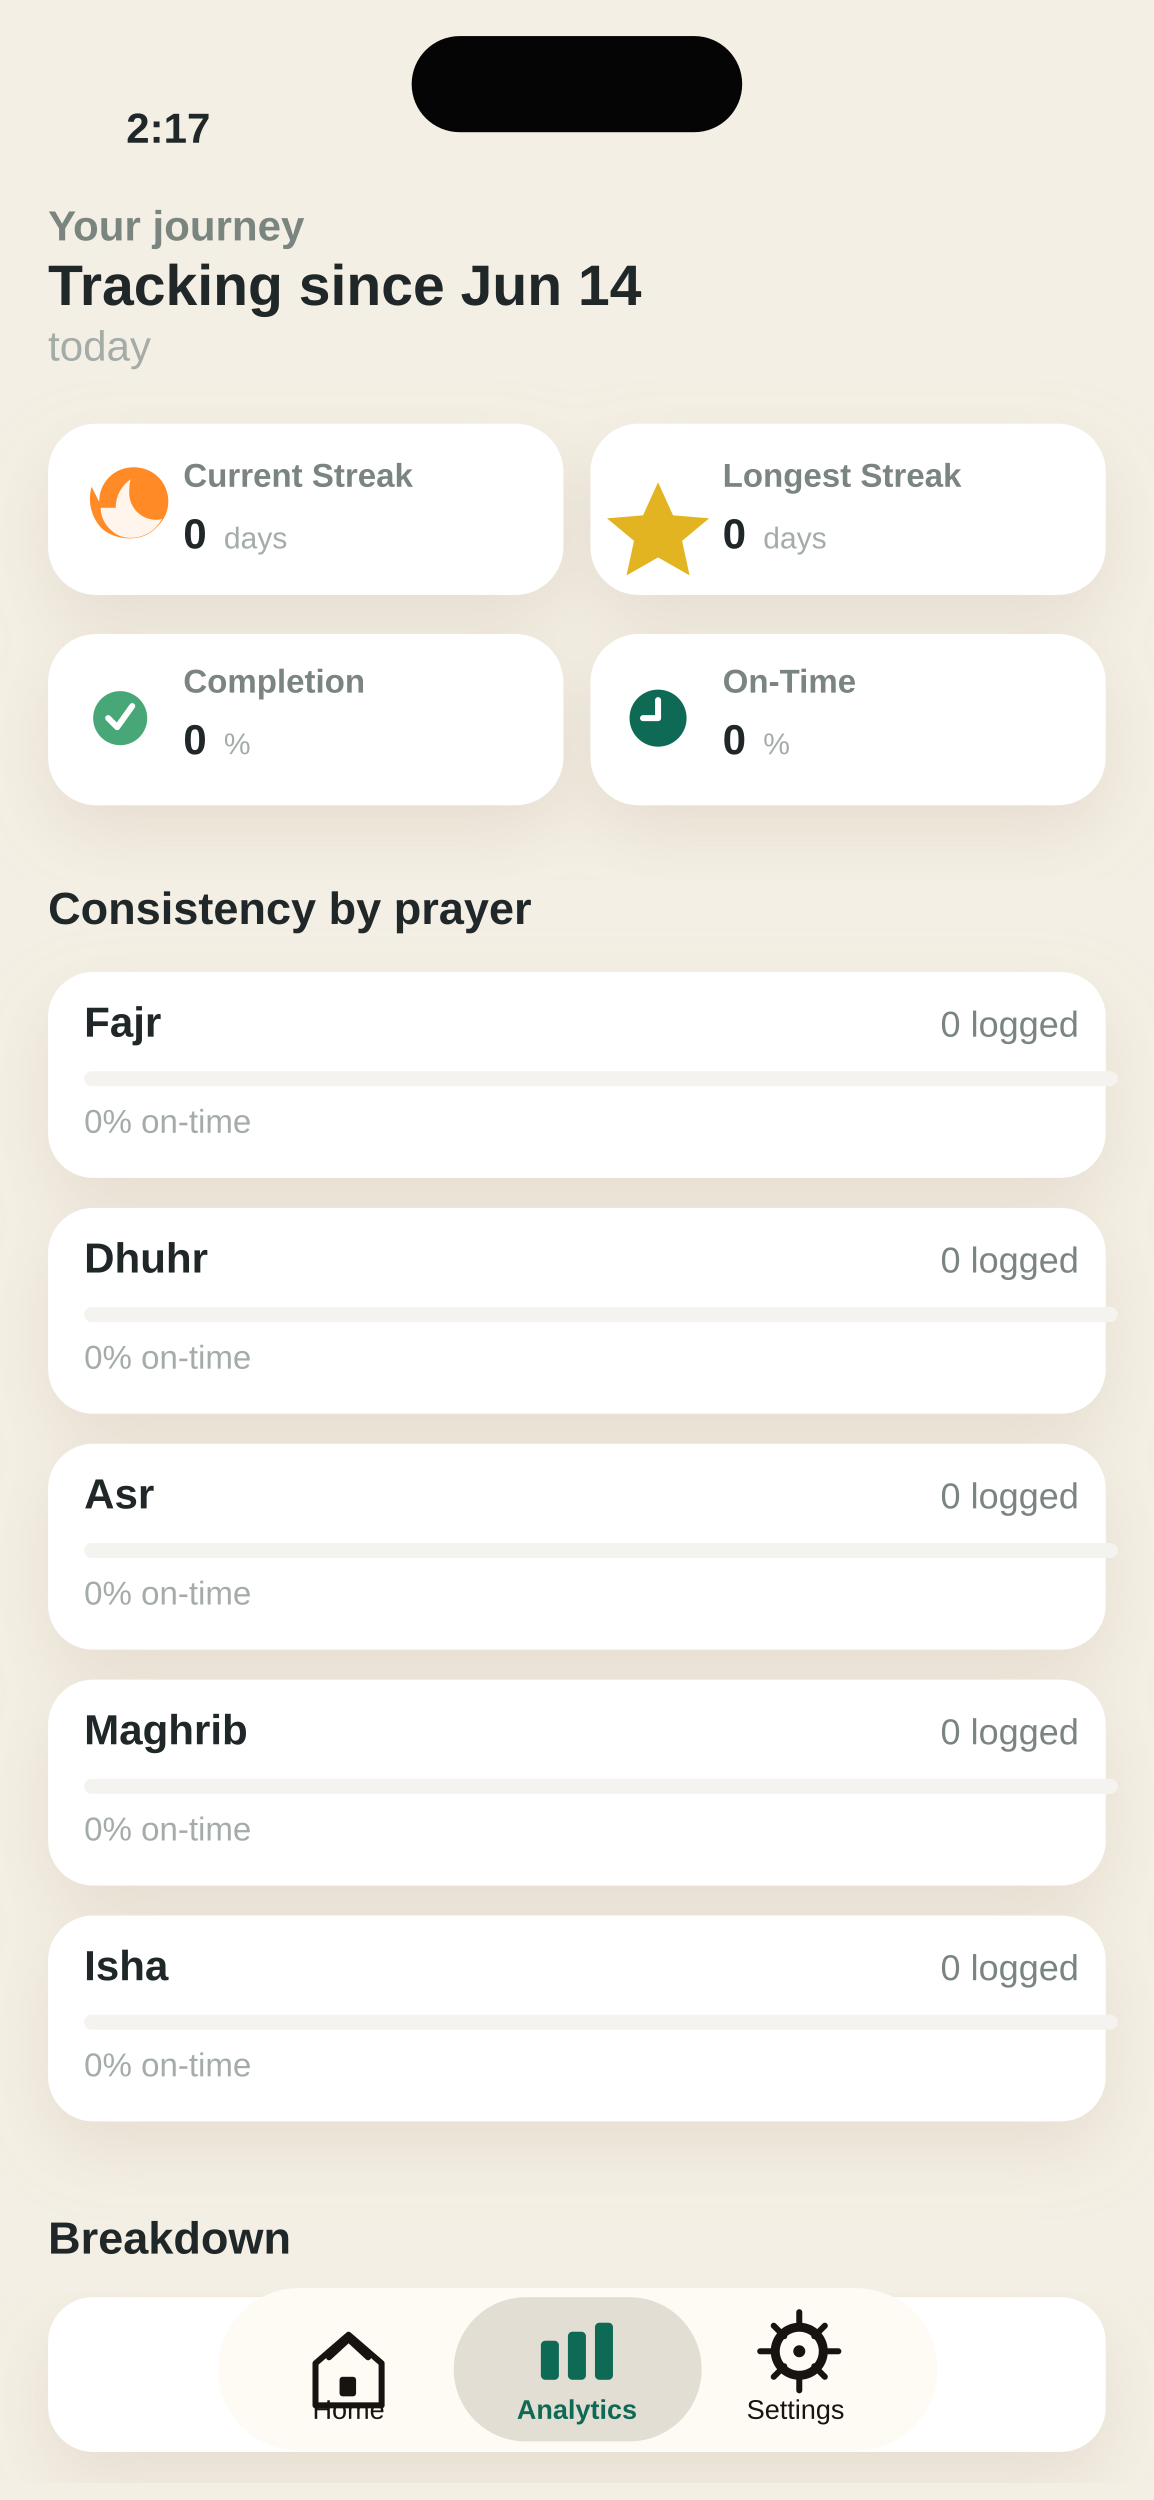
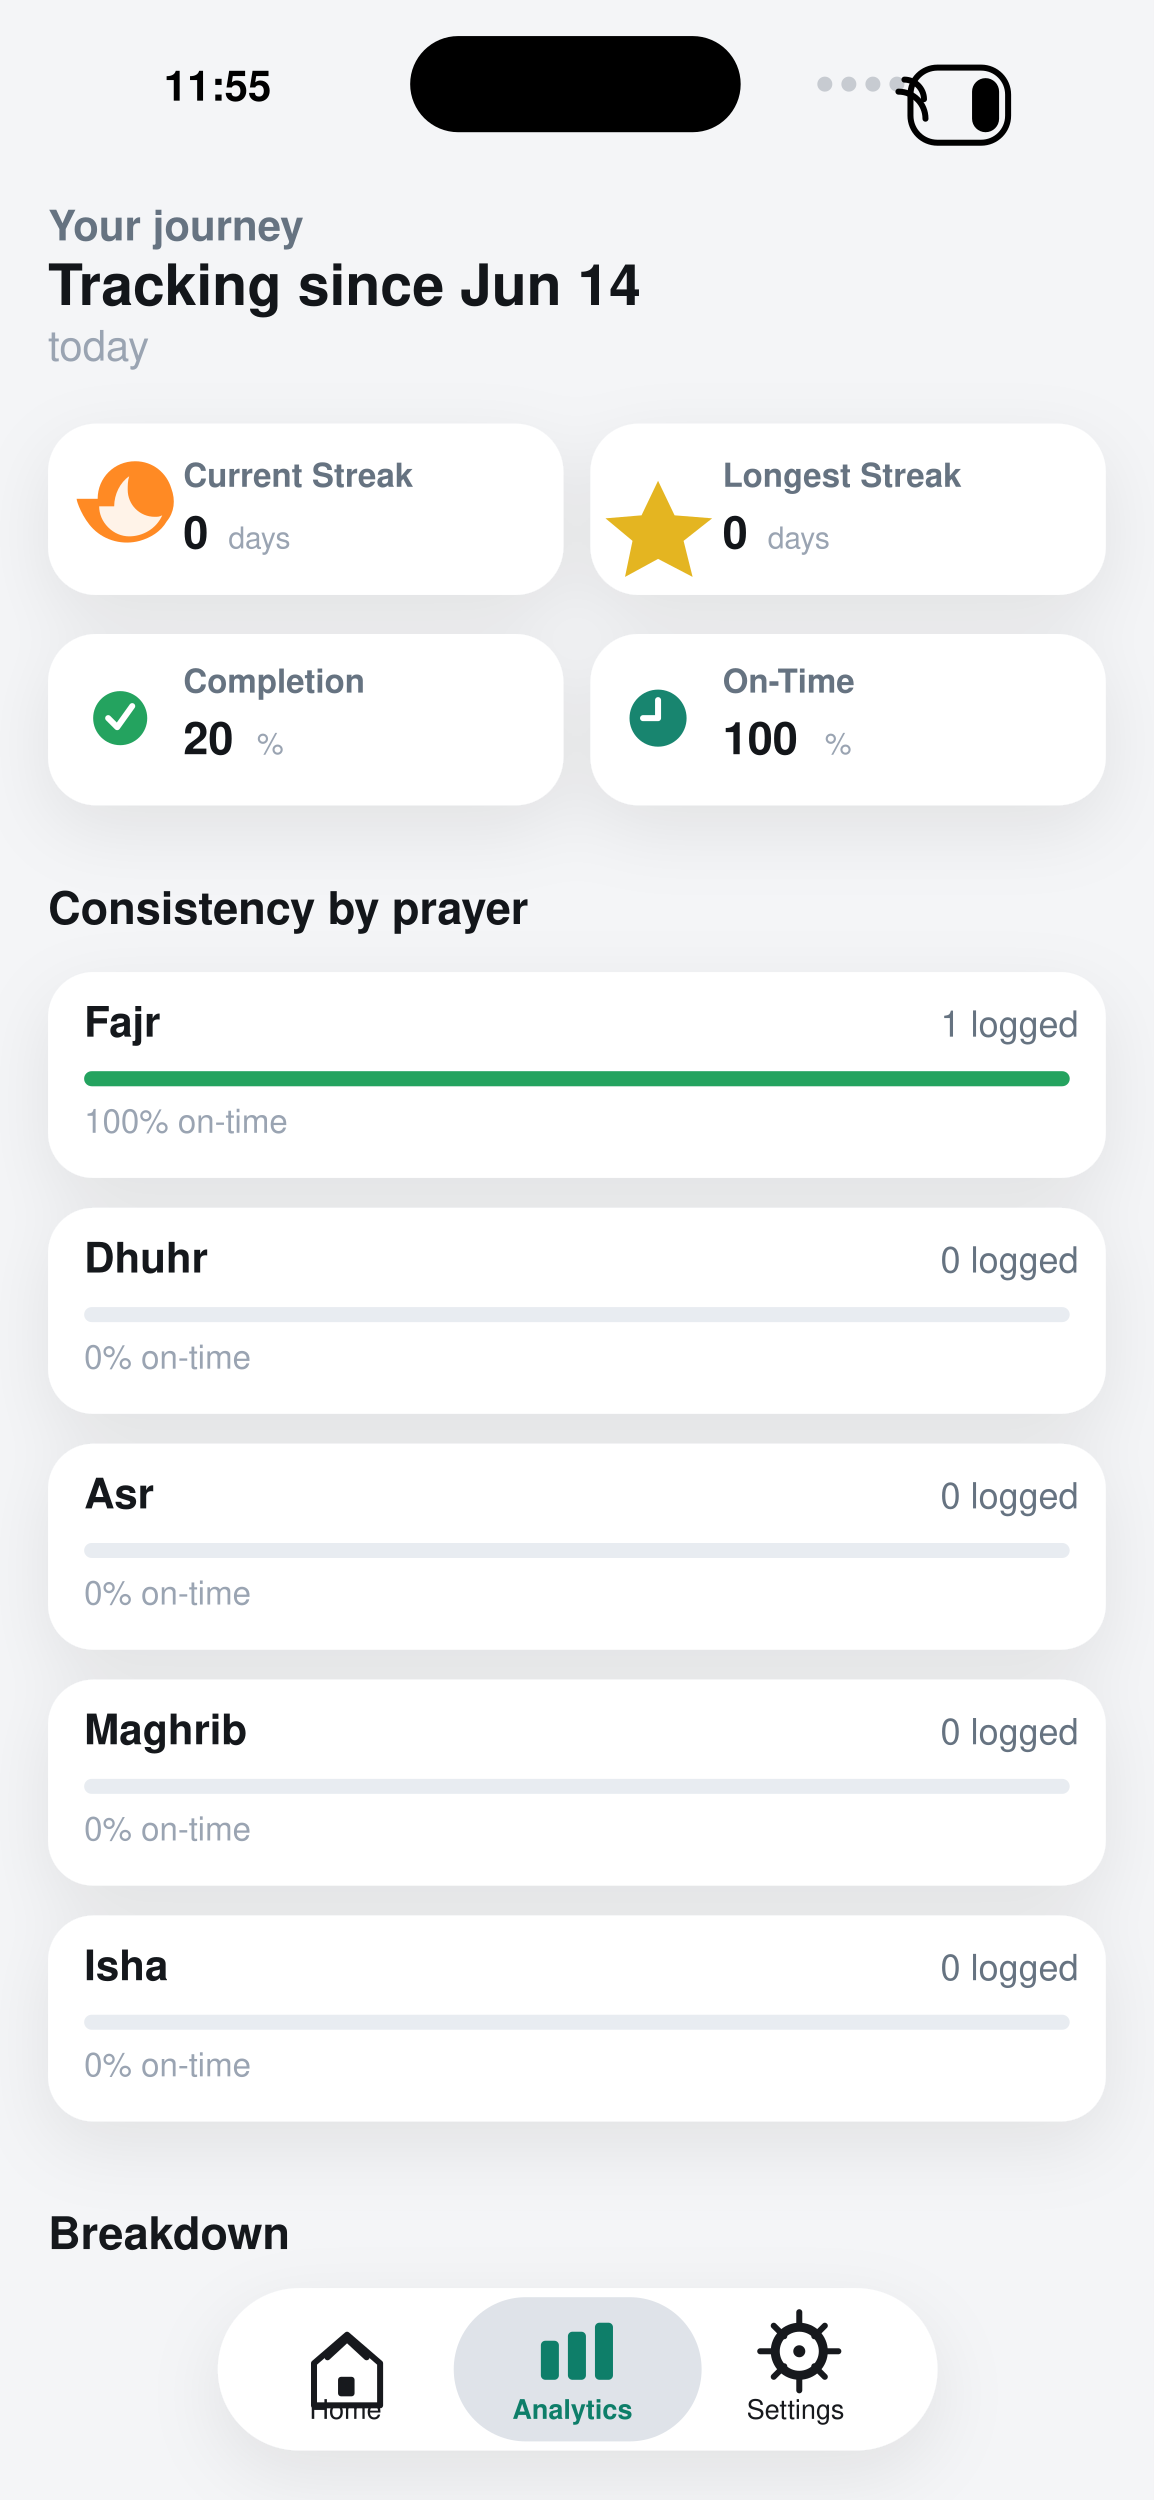
<svg xmlns="http://www.w3.org/2000/svg" width="768" height="1664" viewBox="0 0 768 1664" fill="none">
-   <rect width="768" height="1664" fill="#F4EFE4" />
-   <rect x="274" y="24" width="220" height="64" rx="32" fill="#050505" />
-   <text x="84" y="95" fill="#202728" font-family="Arial, Helvetica, sans-serif" font-size="28" font-weight="700">2:17</text>
-   <text x="32" y="160" fill="#7B8580" font-family="Arial, Helvetica, sans-serif" font-size="28" font-weight="600">Your journey</text>
-   <text x="32" y="203" fill="#202728" font-family="Arial, Helvetica, sans-serif" font-size="38" font-weight="800">Tracking since Jun 14</text>
-   <text x="32" y="240" fill="#A4ACA7" font-family="Arial, Helvetica, sans-serif" font-size="28">today</text>
  <defs>
-     <filter id="shadow" x="-20%" y="-20%" width="140%" height="140%">
-       <feDropShadow dx="0" dy="18" stdDeviation="22" flood-color="#E5DED0" flood-opacity="0.95" />
+     <filter id="cardShadow" x="0" y="0" width="768" height="1664" filterUnits="userSpaceOnUse" color-interpolation-filters="sRGB">
+       <feDropShadow dx="0" dy="16" stdDeviation="24" flood-color="#0F172A" flood-opacity="0.08" />
    </filter>
  </defs>
-   <g filter="url(#shadow)">
+   <rect width="768" height="1664" fill="#F4F5F7" />
+   <text x="109" y="67" fill="#000000" font-family="Helvetica, Arial, sans-serif" font-size="28" font-weight="700">11:55</text>
+   <rect x="273" y="24" width="220" height="64" rx="32" fill="#000000" />
+   <circle cx="549" cy="56" r="5" fill="#C7CBD1" />
+   <circle cx="565" cy="56" r="5" fill="#C7CBD1" />
+   <circle cx="581" cy="56" r="5" fill="#C7CBD1" />
+   <circle cx="597" cy="56" r="5" fill="#C7CBD1" />
+   <path d="M624 45h29c10 0 18 8 18 18v14c0 10-8 18-18 18h-29c-10 0-18-8-18-18V63c0-10 8-18 18-18Z" stroke="#000000" stroke-width="4" />
+   <rect x="647" y="52" width="18" height="36" rx="9" fill="#000000" />
+   <path d="M602 53c7 0 13 6 13 13" stroke="#000000" stroke-width="4" stroke-linecap="round" />
+   <path d="M598 61c10 0 18 8 18 18" stroke="#000000" stroke-width="4" stroke-linecap="round" />
+   <text x="32" y="160" fill="#667381" font-family="Helvetica, Arial, sans-serif" font-size="28" font-weight="600">Your journey</text>
+   <text x="32" y="203" fill="#13161A" font-family="Helvetica, Arial, sans-serif" font-size="38" font-weight="800">Tracking since Jun 14</text>
+   <text x="32" y="240" fill="#9AA4B2" font-family="Helvetica, Arial, sans-serif" font-size="28">today</text>
+   <g filter="url(#cardShadow)">
    <rect x="32" y="282" width="343" height="114" rx="32" fill="#FFFFFF" />
    <rect x="393" y="282" width="343" height="114" rx="32" fill="#FFFFFF" />
    <rect x="32" y="422" width="343" height="114" rx="32" fill="#FFFFFF" />
    <rect x="393" y="422" width="343" height="114" rx="32" fill="#FFFFFF" />
  </g>
-   <path d="M66 334c0-13 10-23 23-23 10 0 19 6 22 16 2 6 1 13-2 18-3 5-8 10-14 12-9 3-20 1-27-5-7-7-10-18-7-28Z" fill="#FF8A26" />
-   <path d="M77 338c0-8 4-15 10-19-1 3-1 6-1 9 0 10 8 18 18 18 1 0 3 0 4-1-4 8-12 13-21 13-6 0-10-2-14-6-4-4-6-9-6-14Z" fill="#FFF5EC" />
-   <text x="122" y="324" fill="#7B8580" font-family="Arial, Helvetica, sans-serif" font-size="22" font-weight="600">Current Streak</text>
-   <text x="122" y="365" fill="#202728" font-family="Arial, Helvetica, sans-serif" font-size="28" font-weight="800">0</text>
-   <text x="149" y="365" fill="#A4ACA7" font-family="Arial, Helvetica, sans-serif" font-size="20">days</text>
-   <path d="M438 321l10 22 24 2-18 15 5 23-21-12-21 12 5-23-18-15 24-2 10-22Z" fill="#E2B422" />
-   <text x="481" y="324" fill="#7B8580" font-family="Arial, Helvetica, sans-serif" font-size="22" font-weight="600">Longest Streak</text>
-   <text x="481" y="365" fill="#202728" font-family="Arial, Helvetica, sans-serif" font-size="28" font-weight="800">0</text>
-   <text x="508" y="365" fill="#A4ACA7" font-family="Arial, Helvetica, sans-serif" font-size="20">days</text>
-   <circle cx="80" cy="478" r="18" fill="#48A776" />
+   <path d="M65 332c0-14 11-25 25-25 12 0 21 8 24 18 3 8 2 16-3 22-4 7-11 11-18 13-11 3-23 0-31-8-7-7-11-18-11-20Z" fill="#FF8A24" />
+   <path d="M76 337c0-8 4-16 10-20-1 3-1 6-1 9 0 10 8 18 18 18 2 0 3 0 5-1-4 9-13 14-22 14-5 0-10-2-14-6-4-4-6-9-6-14Z" fill="#FFF3E8" />
+   <text x="122" y="324" fill="#667381" font-family="Helvetica, Arial, sans-serif" font-size="22" font-weight="600">Current Streak</text>
+   <text x="122" y="365" fill="#13161A" font-family="Helvetica, Arial, sans-serif" font-size="30" font-weight="800">0</text>
+   <text x="152" y="365" fill="#9AA4B2" font-family="Helvetica, Arial, sans-serif" font-size="20">days</text>
+   <path d="M438 320l11 23 25 2-19 15 6 24-23-12-22 12 5-24-18-15 24-2 11-23Z" fill="#E4B521" />
+   <text x="481" y="324" fill="#667381" font-family="Helvetica, Arial, sans-serif" font-size="22" font-weight="600">Longest Streak</text>
+   <text x="481" y="365" fill="#13161A" font-family="Helvetica, Arial, sans-serif" font-size="30" font-weight="800">0</text>
+   <text x="511" y="365" fill="#9AA4B2" font-family="Helvetica, Arial, sans-serif" font-size="20">days</text>
+   <circle cx="80" cy="478" r="18" fill="#24A35F" />
  <path d="M72 478l6 6 10-14" stroke="#FFFFFF" stroke-width="4" stroke-linecap="round" stroke-linejoin="round" />
-   <text x="122" y="461" fill="#7B8580" font-family="Arial, Helvetica, sans-serif" font-size="22" font-weight="600">Completion</text>
-   <text x="122" y="502" fill="#202728" font-family="Arial, Helvetica, sans-serif" font-size="28" font-weight="800">0</text>
-   <text x="149" y="502" fill="#A4ACA7" font-family="Arial, Helvetica, sans-serif" font-size="20">%</text>
-   <circle cx="438" cy="478" r="19" fill="#0F6A55" />
+   <text x="122" y="461" fill="#667381" font-family="Helvetica, Arial, sans-serif" font-size="22" font-weight="600">Completion</text>
+   <text x="122" y="502" fill="#13161A" font-family="Helvetica, Arial, sans-serif" font-size="30" font-weight="800">20</text>
+   <text x="171" y="502" fill="#9AA4B2" font-family="Helvetica, Arial, sans-serif" font-size="20">%</text>
+   <circle cx="438" cy="478" r="19" fill="#18856F" />
  <path d="M438 466v12h-10" stroke="#FFFFFF" stroke-width="4" stroke-linecap="round" stroke-linejoin="round" />
-   <text x="481" y="461" fill="#7B8580" font-family="Arial, Helvetica, sans-serif" font-size="22" font-weight="600">On-Time</text>
-   <text x="481" y="502" fill="#202728" font-family="Arial, Helvetica, sans-serif" font-size="28" font-weight="800">0</text>
-   <text x="508" y="502" fill="#A4ACA7" font-family="Arial, Helvetica, sans-serif" font-size="20">%</text>
-   <text x="32" y="615" fill="#202728" font-family="Arial, Helvetica, sans-serif" font-size="30" font-weight="800">Consistency by prayer</text>
-   <g filter="url(#shadow)">
+   <text x="481" y="461" fill="#667381" font-family="Helvetica, Arial, sans-serif" font-size="22" font-weight="600">On-Time</text>
+   <text x="481" y="502" fill="#13161A" font-family="Helvetica, Arial, sans-serif" font-size="30" font-weight="800">100</text>
+   <text x="549" y="502" fill="#9AA4B2" font-family="Helvetica, Arial, sans-serif" font-size="20">%</text>
+   <text x="32" y="615" fill="#13161A" font-family="Helvetica, Arial, sans-serif" font-size="30" font-weight="800">Consistency by prayer</text>
+   <g filter="url(#cardShadow)">
    <rect x="32" y="647" width="704" height="137" rx="30" fill="#FFFFFF" />
    <rect x="32" y="804" width="704" height="137" rx="30" fill="#FFFFFF" />
    <rect x="32" y="961" width="704" height="137" rx="30" fill="#FFFFFF" />
    <rect x="32" y="1118" width="704" height="137" rx="30" fill="#FFFFFF" />
    <rect x="32" y="1275" width="704" height="137" rx="30" fill="#FFFFFF" />
  </g>
-   <g font-family="Arial, Helvetica, sans-serif">
-     <text x="56" y="690" fill="#202728" font-size="28" font-weight="700">Fajr</text>
-     <text x="626" y="690" fill="#7B8580" font-size="24">0 logged</text>
-     <rect x="56" y="713" width="688" height="10" rx="5" fill="#F5F3EF" />
-     <text x="56" y="754" fill="#A4ACA7" font-size="22">0% on-time</text>
-     <text x="56" y="847" fill="#202728" font-size="28" font-weight="700">Dhuhr</text>
-     <text x="626" y="847" fill="#7B8580" font-size="24">0 logged</text>
-     <rect x="56" y="870" width="688" height="10" rx="5" fill="#F5F3EF" />
-     <text x="56" y="911" fill="#A4ACA7" font-size="22">0% on-time</text>
-     <text x="56" y="1004" fill="#202728" font-size="28" font-weight="700">Asr</text>
-     <text x="626" y="1004" fill="#7B8580" font-size="24">0 logged</text>
-     <rect x="56" y="1027" width="688" height="10" rx="5" fill="#F5F3EF" />
-     <text x="56" y="1068" fill="#A4ACA7" font-size="22">0% on-time</text>
-     <text x="56" y="1161" fill="#202728" font-size="28" font-weight="700">Maghrib</text>
-     <text x="626" y="1161" fill="#7B8580" font-size="24">0 logged</text>
-     <rect x="56" y="1184" width="688" height="10" rx="5" fill="#F5F3EF" />
-     <text x="56" y="1225" fill="#A4ACA7" font-size="22">0% on-time</text>
-     <text x="56" y="1318" fill="#202728" font-size="28" font-weight="700">Isha</text>
-     <text x="626" y="1318" fill="#7B8580" font-size="24">0 logged</text>
-     <rect x="56" y="1341" width="688" height="10" rx="5" fill="#F5F3EF" />
-     <text x="56" y="1382" fill="#A4ACA7" font-size="22">0% on-time</text>
+   <g font-family="Helvetica, Arial, sans-serif">
+     <text x="56" y="690" fill="#15181C" font-size="28" font-weight="700">Fajr</text>
+     <text x="626" y="690" fill="#667381" font-size="24">1 logged</text>
+     <rect x="56" y="713" width="656" height="10" rx="5" fill="#E8ECF1" />
+     <rect x="56" y="713" width="656" height="10" rx="5" fill="#24A35F" />
+     <text x="56" y="754" fill="#9AA4B2" font-size="22">100% on-time</text>
+     <text x="56" y="847" fill="#15181C" font-size="28" font-weight="700">Dhuhr</text>
+     <text x="626" y="847" fill="#667381" font-size="24">0 logged</text>
+     <rect x="56" y="870" width="656" height="10" rx="5" fill="#E8ECF1" />
+     <text x="56" y="911" fill="#9AA4B2" font-size="22">0% on-time</text>
+     <text x="56" y="1004" fill="#15181C" font-size="28" font-weight="700">Asr</text>
+     <text x="626" y="1004" fill="#667381" font-size="24">0 logged</text>
+     <rect x="56" y="1027" width="656" height="10" rx="5" fill="#E8ECF1" />
+     <text x="56" y="1068" fill="#9AA4B2" font-size="22">0% on-time</text>
+     <text x="56" y="1161" fill="#15181C" font-size="28" font-weight="700">Maghrib</text>
+     <text x="626" y="1161" fill="#667381" font-size="24">0 logged</text>
+     <rect x="56" y="1184" width="656" height="10" rx="5" fill="#E8ECF1" />
+     <text x="56" y="1225" fill="#9AA4B2" font-size="22">0% on-time</text>
+     <text x="56" y="1318" fill="#15181C" font-size="28" font-weight="700">Isha</text>
+     <text x="626" y="1318" fill="#667381" font-size="24">0 logged</text>
+     <rect x="56" y="1341" width="656" height="10" rx="5" fill="#E8ECF1" />
+     <text x="56" y="1382" fill="#9AA4B2" font-size="22">0% on-time</text>
  </g>
-   <text x="32" y="1500" fill="#202728" font-family="Arial, Helvetica, sans-serif" font-size="30" font-weight="800">Breakdown</text>
-   <rect x="32" y="1529" width="704" height="103" rx="30" fill="#FFFFFF" filter="url(#shadow)" />
-   <rect x="145" y="1523" width="479" height="108" rx="54" fill="#FEFBF4" />
-   <rect x="302" y="1529" width="165" height="96" rx="48" fill="#E3DED3" />
-   <path d="M210 1573l22-19 22 19v28h-44v-28Z" fill="none" stroke="#161310" stroke-width="4" stroke-linejoin="round" />
-   <path d="M219 1569l13-12 13 12" stroke="#161310" stroke-width="4" stroke-linecap="round" />
-   <rect x="226" y="1582" width="11" height="13" fill="#161310" rx="2" />
-   <text x="208" y="1610" fill="#161310" font-family="Arial, Helvetica, sans-serif" font-size="18">Home</text>
-   <rect x="360" y="1558" width="12" height="26" rx="3" fill="#0F6A55" />
-   <rect x="378" y="1552" width="12" height="32" rx="3" fill="#0F6A55" />
-   <rect x="396" y="1546" width="12" height="38" rx="3" fill="#0F6A55" />
-   <text x="344" y="1610" fill="#0F6A55" font-family="Arial, Helvetica, sans-serif" font-size="18" font-weight="700">Analytics</text>
-   <circle cx="532" cy="1565" r="16" stroke="#161310" stroke-width="6" fill="none" />
-   <circle cx="532" cy="1565" r="4" fill="#161310" />
-   <path d="M532 1539v10M532 1581v10M506 1565h10M548 1565h10M515 1548l7 7M542 1575l7 7M515 1582l7-7M542 1555l7-7" stroke="#161310" stroke-width="4" stroke-linecap="round" />
-   <text x="497" y="1610" fill="#161310" font-family="Arial, Helvetica, sans-serif" font-size="18">Settings</text>
+   <text x="32" y="1497" fill="#15181C" font-family="Helvetica, Arial, sans-serif" font-size="30" font-weight="800">Breakdown</text>
+   <g filter="url(#cardShadow)">
+     <rect x="145" y="1523" width="479" height="108" rx="54" fill="#FFFFFF" />
+     <rect x="302" y="1529" width="165" height="96" rx="48" fill="#DFE3E9" />
+   </g>
+   <path d="M209 1573l22-19 22 19v28h-44v-28Z" fill="none" stroke="#17191D" stroke-width="4" stroke-linejoin="round" />
+   <path d="M218 1569l13-12 13 12" stroke="#17191D" stroke-width="4" stroke-linecap="round" />
+   <rect x="225" y="1582" width="11" height="13" rx="2" fill="#17191D" />
+   <text x="206" y="1610" fill="#17191D" font-family="Helvetica, Arial, sans-serif" font-size="18">Home</text>
+   <rect x="360" y="1558" width="12" height="26" rx="3" fill="#0E7E69" />
+   <rect x="378" y="1552" width="12" height="32" rx="3" fill="#0E7E69" />
+   <rect x="396" y="1546" width="12" height="38" rx="3" fill="#0E7E69" />
+   <text x="341" y="1610" fill="#0E7E69" font-family="Helvetica, Arial, sans-serif" font-size="18" font-weight="700">Analytics</text>
+   <circle cx="532" cy="1565" r="16" stroke="#17191D" stroke-width="6" fill="none" />
+   <circle cx="532" cy="1565" r="4" fill="#17191D" />
+   <path d="M532 1539v10M532 1581v10M506 1565h10M548 1565h10M515 1548l7 7M542 1575l7 7M515 1582l7-7M542 1555l7-7" stroke="#17191D" stroke-width="4" stroke-linecap="round" />
+   <text x="497" y="1610" fill="#17191D" font-family="Helvetica, Arial, sans-serif" font-size="18">Settings</text>
</svg>
